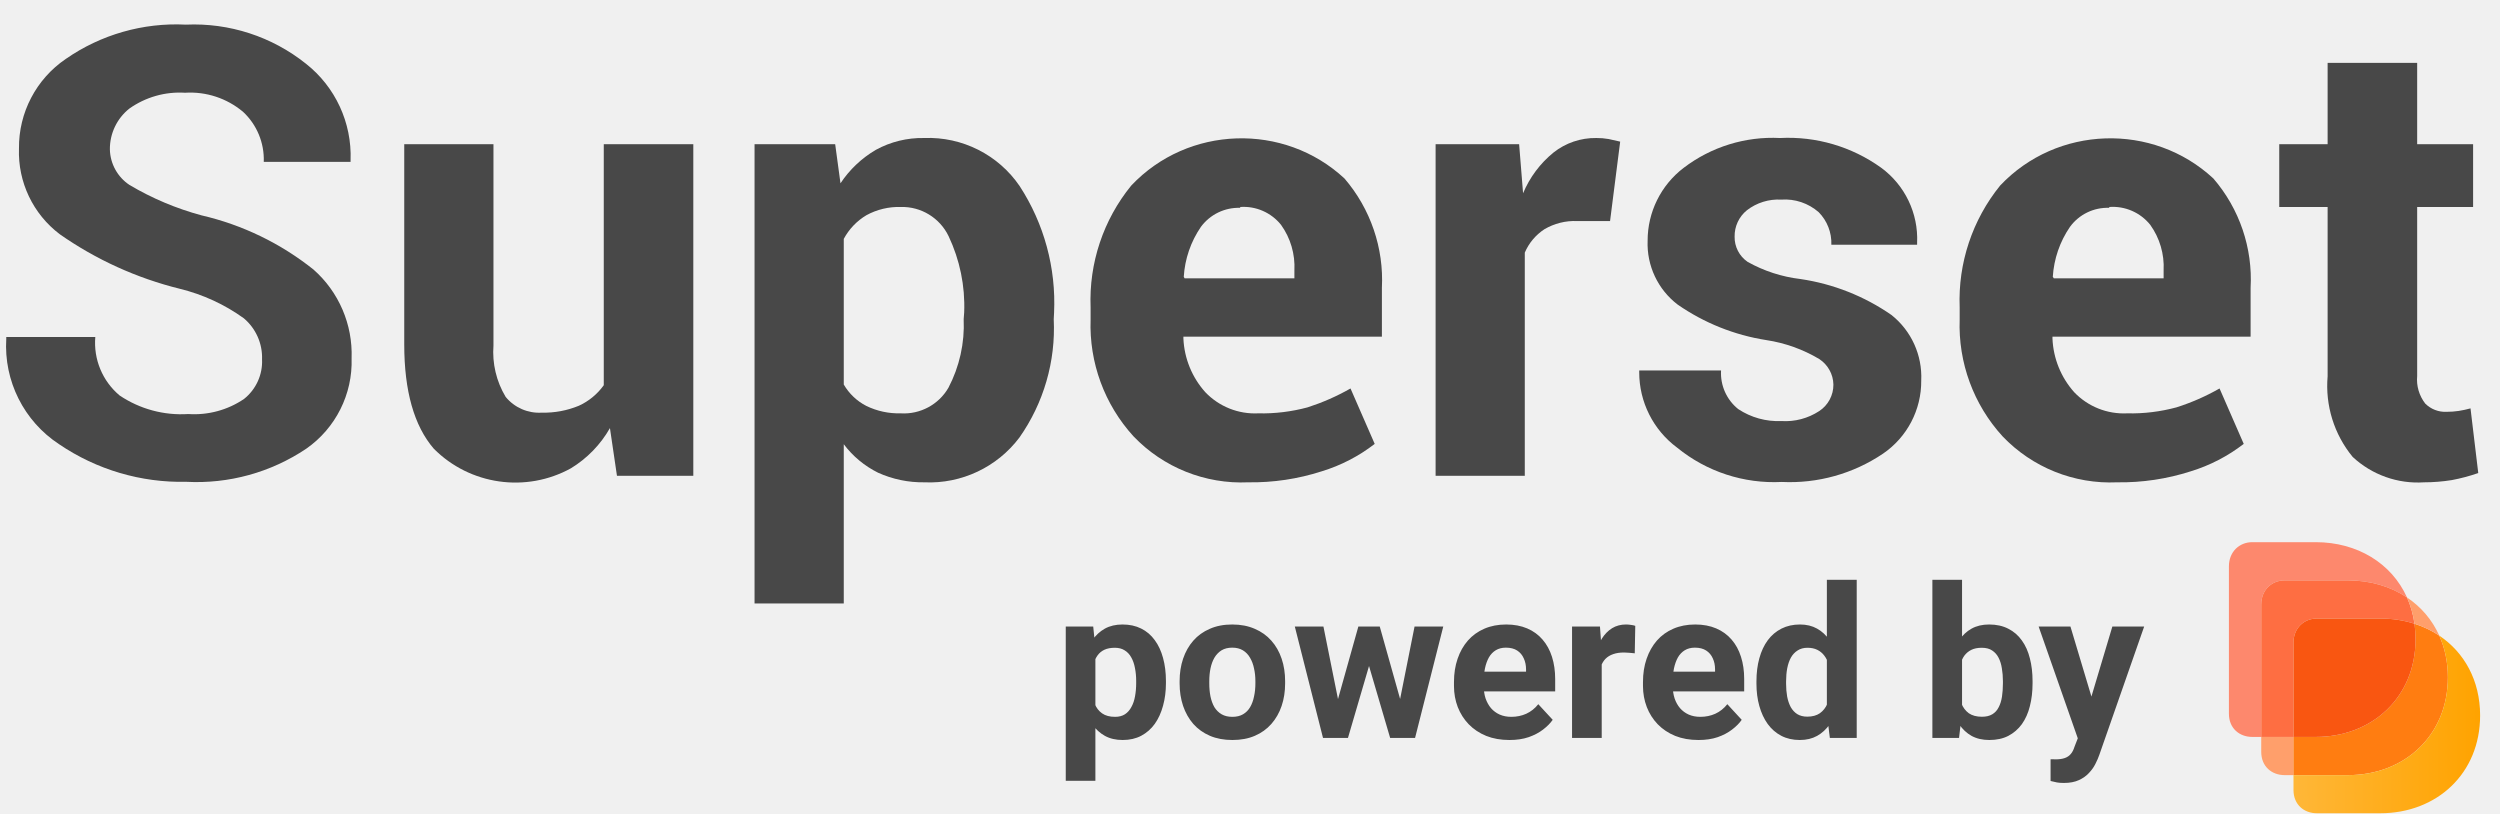
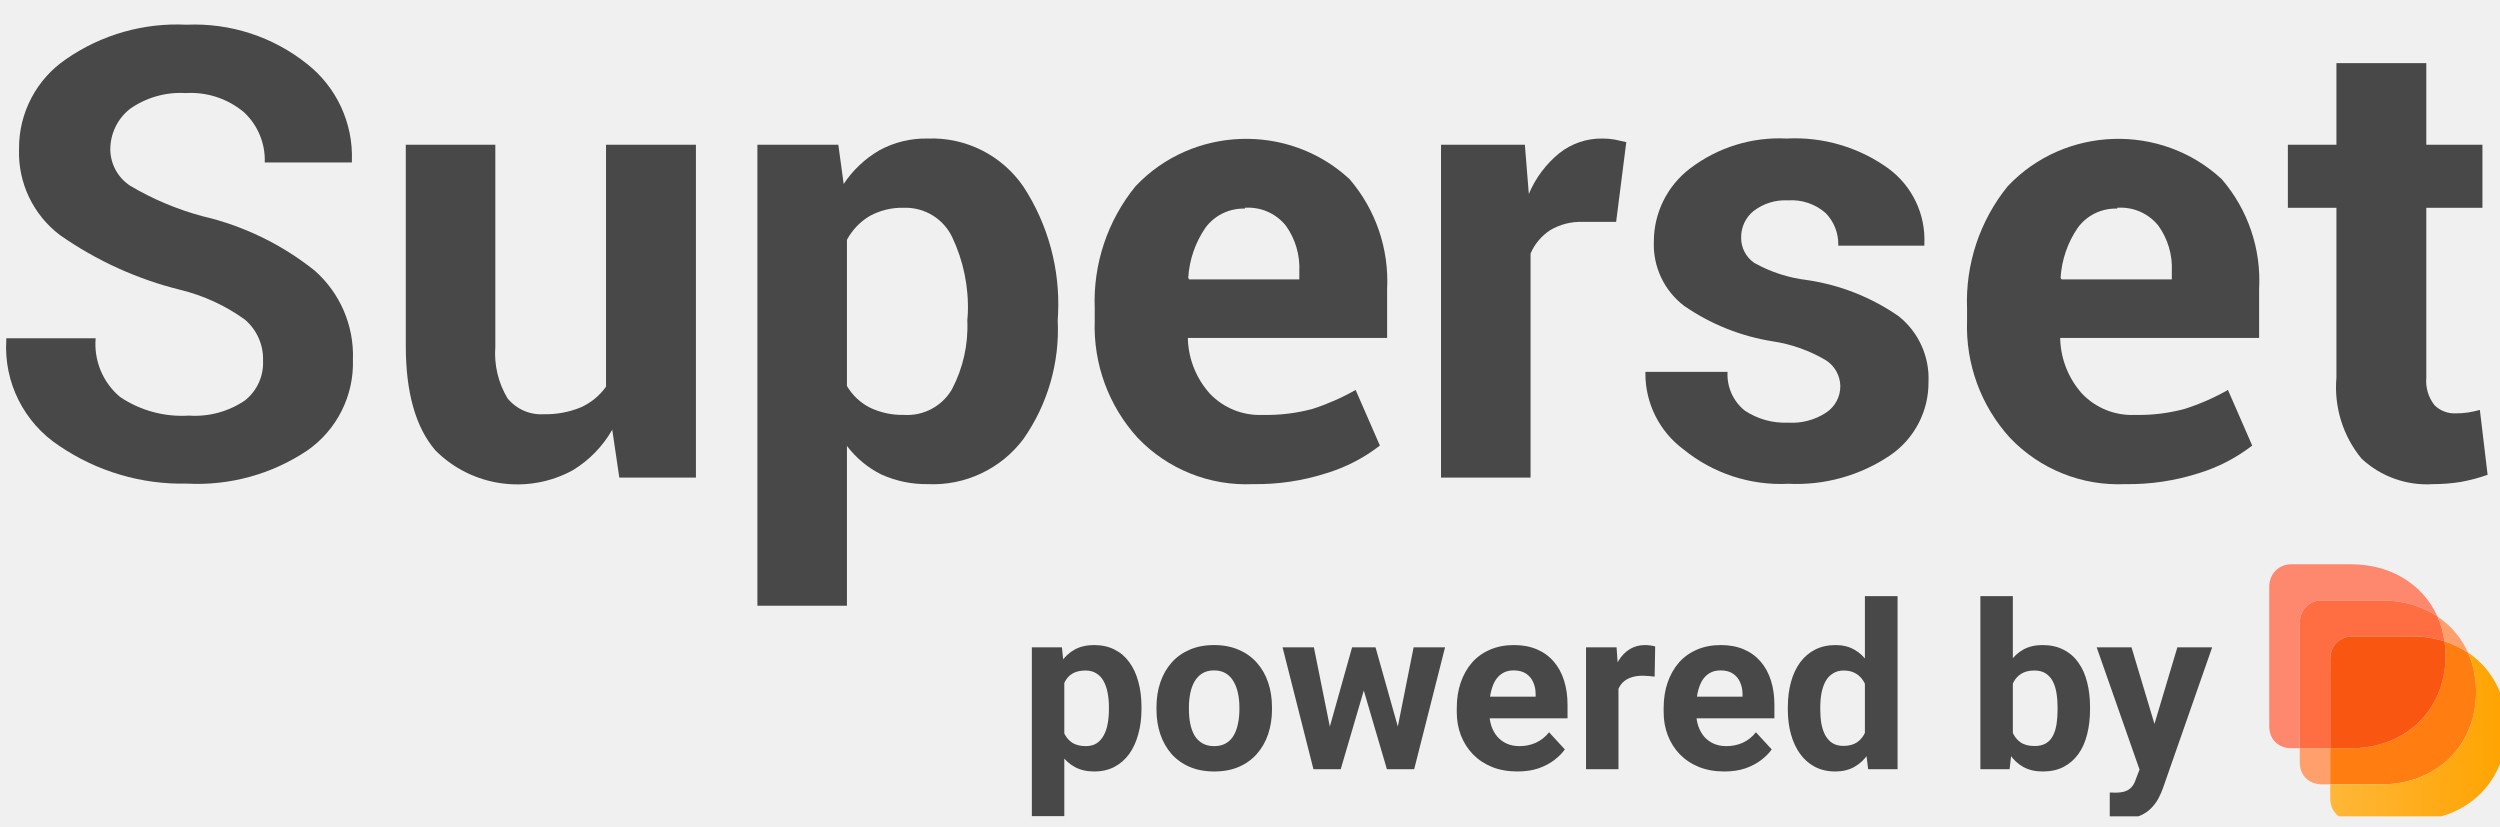
- <svg xmlns="http://www.w3.org/2000/svg" width="83" height="27" viewBox="0 0 83 27" fill="none">
+ <svg xmlns="http://www.w3.org/2000/svg" width="130" height="43" viewBox="0 0 130 43" fill="none">
  <g clip-path="url(#clip0_2045_47)">
-     <path d="M8.7 11.929C8.718 11.407 8.495 10.905 8.096 10.568C7.458 10.108 6.736 9.776 5.972 9.588C4.543 9.235 3.191 8.621 1.985 7.777C1.097 7.106 0.59 6.042 0.63 4.93C0.617 3.742 1.202 2.624 2.184 1.957C3.35 1.147 4.753 0.746 6.171 0.818C7.613 0.753 9.031 1.215 10.158 2.116C11.134 2.884 11.685 4.076 11.639 5.317V5.374H8.757C8.78 4.746 8.528 4.138 8.068 3.711C7.531 3.261 6.842 3.035 6.143 3.079C5.486 3.038 4.835 3.223 4.297 3.603C3.883 3.93 3.644 4.431 3.648 4.958C3.658 5.436 3.903 5.88 4.303 6.143C5.051 6.586 5.856 6.925 6.695 7.151C8.052 7.466 9.321 8.081 10.409 8.95C11.25 9.692 11.714 10.774 11.673 11.895C11.712 13.084 11.145 14.215 10.169 14.896C8.995 15.685 7.595 16.071 6.183 15.996C4.681 16.029 3.205 15.593 1.962 14.748C0.794 13.983 0.123 12.646 0.208 11.251V11.189H3.164C3.101 11.929 3.403 12.655 3.973 13.131C4.643 13.581 5.444 13.798 6.251 13.746C6.906 13.79 7.559 13.614 8.102 13.245C8.501 12.928 8.724 12.438 8.7 11.929Z" fill="#484848" />
-     <path d="M20.25 14.213C19.939 14.759 19.494 15.218 18.957 15.546C17.468 16.37 15.6 16.104 14.401 14.896C13.748 14.137 13.421 12.983 13.421 11.434V4.787H16.383V11.468C16.338 12.065 16.479 12.663 16.787 13.176C17.08 13.534 17.528 13.729 17.989 13.7C18.409 13.71 18.825 13.632 19.213 13.473C19.546 13.322 19.833 13.086 20.045 12.789V4.787H23.018V15.796H20.483L20.25 14.213Z" fill="#484848" />
-     <path d="M34.984 10.596C35.052 11.996 34.651 13.38 33.845 14.526C33.104 15.511 31.921 16.069 30.689 16.013C30.16 16.021 29.635 15.912 29.152 15.694C28.704 15.472 28.313 15.148 28.013 14.748V20.034H25.051V4.787H27.728L27.904 6.086C28.205 5.631 28.607 5.251 29.078 4.975C29.569 4.706 30.123 4.57 30.684 4.582C31.945 4.533 33.147 5.139 33.856 6.183C34.666 7.43 35.065 8.9 34.995 10.386L34.984 10.596ZM32.011 10.369C32.045 9.496 31.867 8.629 31.493 7.84C31.201 7.233 30.577 6.852 29.904 6.872C29.507 6.86 29.113 6.955 28.765 7.145C28.447 7.334 28.188 7.606 28.013 7.931V12.766C28.19 13.07 28.451 13.318 28.765 13.478C29.119 13.65 29.51 13.733 29.904 13.723C30.548 13.763 31.163 13.434 31.487 12.875C31.855 12.174 32.03 11.387 31.994 10.596L32.011 10.369Z" fill="#484848" />
-     <path d="M41.442 16.013C40.012 16.078 38.622 15.521 37.632 14.486C36.669 13.43 36.157 12.037 36.208 10.608V10.204C36.15 8.736 36.63 7.298 37.558 6.16C39.441 4.165 42.627 4.059 44.637 5.926C45.502 6.933 45.947 8.235 45.879 9.56V11.177H39.289V11.24C39.318 11.901 39.576 12.531 40.018 13.023C40.474 13.499 41.114 13.755 41.773 13.723C42.326 13.736 42.879 13.668 43.413 13.524C43.908 13.364 44.385 13.155 44.837 12.897L45.64 14.737C45.114 15.145 44.517 15.454 43.88 15.648C43.093 15.902 42.269 16.025 41.442 16.013ZM41.175 6.9C40.663 6.883 40.174 7.12 39.87 7.532C39.534 8.023 39.337 8.596 39.301 9.19L39.329 9.241H42.974V8.979C43.002 8.438 42.846 7.904 42.53 7.464C42.203 7.057 41.696 6.835 41.175 6.872V6.9Z" fill="#484848" />
-     <path d="M53.454 7.339H52.36C51.979 7.323 51.601 7.418 51.272 7.612C50.984 7.801 50.758 8.07 50.623 8.387V15.796H47.662V4.787H50.435L50.566 6.416C50.786 5.89 51.132 5.426 51.574 5.066C51.979 4.745 52.482 4.574 52.998 4.582C53.135 4.581 53.273 4.592 53.408 4.616L53.79 4.702L53.454 7.339Z" fill="#484848" />
-     <path d="M60.869 12.766C60.862 12.423 60.684 12.104 60.396 11.918C59.858 11.598 59.262 11.385 58.642 11.291C57.584 11.126 56.578 10.722 55.698 10.112C55.041 9.611 54.669 8.819 54.701 7.994C54.699 7.045 55.142 6.148 55.897 5.573C56.813 4.874 57.947 4.523 59.098 4.582C60.295 4.52 61.479 4.868 62.452 5.567C63.243 6.145 63.693 7.084 63.648 8.062V8.125H60.801C60.815 7.721 60.663 7.33 60.379 7.043C60.037 6.745 59.59 6.595 59.138 6.627C58.728 6.604 58.323 6.729 57.998 6.98C57.734 7.193 57.583 7.518 57.589 7.857C57.583 8.191 57.746 8.506 58.021 8.694C58.563 8.998 59.159 9.191 59.776 9.264C60.862 9.424 61.898 9.833 62.8 10.46C63.456 10.983 63.823 11.791 63.785 12.63C63.795 13.601 63.318 14.515 62.515 15.062C61.526 15.729 60.347 16.059 59.155 16.001C57.896 16.065 56.657 15.659 55.681 14.862C54.887 14.274 54.42 13.343 54.422 12.356V12.299H57.139C57.11 12.793 57.322 13.271 57.708 13.581C58.132 13.862 58.635 14.002 59.143 13.979C59.586 14.007 60.025 13.891 60.396 13.649C60.694 13.455 60.872 13.122 60.869 12.766Z" fill="#484848" />
-     <path d="M70.289 16.013C68.861 16.078 67.472 15.521 66.485 14.486C65.521 13.43 65.01 12.037 65.061 10.608V10.204C65.003 8.738 65.482 7.299 66.405 6.16C68.288 4.165 71.474 4.059 73.484 5.926C74.351 6.932 74.794 8.235 74.72 9.56V11.177H68.142V11.24C68.169 11.9 68.425 12.531 68.865 13.023C69.322 13.501 69.965 13.756 70.625 13.723C71.177 13.736 71.727 13.668 72.26 13.524C72.757 13.366 73.236 13.156 73.689 12.897L74.492 14.737C73.965 15.144 73.369 15.453 72.732 15.648C71.944 15.902 71.118 16.025 70.289 16.013ZM70.027 6.9C69.514 6.881 69.025 7.118 68.723 7.532C68.386 8.023 68.19 8.596 68.153 9.19L68.188 9.241H71.832V8.979C71.86 8.438 71.704 7.904 71.388 7.464C71.06 7.055 70.55 6.833 70.027 6.872V6.9Z" fill="#484848" />
-     <path d="M80.25 2.088V4.787H82.107V6.872H80.25V12.482C80.219 12.81 80.316 13.138 80.518 13.399C80.706 13.586 80.964 13.686 81.23 13.672C81.363 13.672 81.496 13.663 81.628 13.643C81.761 13.622 81.892 13.594 82.021 13.558L82.278 15.705C81.992 15.805 81.698 15.883 81.401 15.939C81.095 15.988 80.787 16.013 80.478 16.013C79.606 16.071 78.748 15.765 78.109 15.17C77.492 14.421 77.194 13.46 77.277 12.493V6.872H75.671V4.787H77.277V2.088H80.25Z" fill="#484848" />
-     <path d="M36.367 21.513V25.922H35.383V20.802H36.295L36.367 21.513ZM38.709 22.61V22.682C38.709 22.951 38.677 23.2 38.613 23.43C38.551 23.66 38.46 23.861 38.339 24.032C38.219 24.2 38.068 24.332 37.888 24.428C37.71 24.522 37.505 24.568 37.273 24.568C37.047 24.568 36.851 24.523 36.685 24.432C36.519 24.34 36.379 24.213 36.265 24.049C36.153 23.883 36.063 23.69 35.995 23.471C35.926 23.252 35.874 23.018 35.837 22.767V22.579C35.874 22.31 35.926 22.064 35.995 21.841C36.063 21.615 36.153 21.42 36.265 21.256C36.379 21.09 36.518 20.961 36.682 20.87C36.848 20.779 37.043 20.733 37.266 20.733C37.501 20.733 37.707 20.778 37.885 20.867C38.065 20.956 38.215 21.083 38.336 21.25C38.459 21.416 38.551 21.614 38.613 21.844C38.677 22.074 38.709 22.33 38.709 22.61ZM37.721 22.682V22.61C37.721 22.453 37.707 22.308 37.68 22.176C37.655 22.041 37.614 21.924 37.557 21.824C37.502 21.724 37.429 21.646 37.338 21.591C37.249 21.534 37.141 21.506 37.013 21.506C36.879 21.506 36.764 21.527 36.668 21.571C36.575 21.614 36.498 21.677 36.439 21.759C36.38 21.841 36.335 21.939 36.306 22.053C36.276 22.167 36.258 22.295 36.251 22.439V22.914C36.262 23.083 36.294 23.234 36.347 23.369C36.399 23.501 36.48 23.606 36.589 23.683C36.699 23.761 36.842 23.799 37.02 23.799C37.15 23.799 37.259 23.771 37.348 23.714C37.437 23.655 37.509 23.574 37.563 23.471C37.62 23.369 37.66 23.25 37.683 23.116C37.708 22.981 37.721 22.837 37.721 22.682ZM39.163 22.689V22.617C39.163 22.346 39.202 22.096 39.279 21.868C39.357 21.638 39.47 21.439 39.618 21.27C39.766 21.101 39.948 20.97 40.165 20.877C40.381 20.781 40.629 20.733 40.91 20.733C41.19 20.733 41.44 20.781 41.658 20.877C41.877 20.97 42.06 21.101 42.209 21.27C42.359 21.439 42.473 21.638 42.55 21.868C42.628 22.096 42.666 22.346 42.666 22.617V22.689C42.666 22.957 42.628 23.207 42.55 23.437C42.473 23.665 42.359 23.864 42.209 24.035C42.06 24.204 41.878 24.335 41.662 24.428C41.445 24.522 41.197 24.568 40.916 24.568C40.636 24.568 40.387 24.522 40.168 24.428C39.952 24.335 39.768 24.204 39.618 24.035C39.47 23.864 39.357 23.665 39.279 23.437C39.202 23.207 39.163 22.957 39.163 22.689ZM40.148 22.617V22.689C40.148 22.843 40.161 22.988 40.188 23.123C40.216 23.257 40.259 23.375 40.318 23.478C40.38 23.578 40.46 23.657 40.558 23.714C40.656 23.771 40.775 23.799 40.916 23.799C41.053 23.799 41.171 23.771 41.269 23.714C41.367 23.657 41.445 23.578 41.504 23.478C41.564 23.375 41.607 23.257 41.634 23.123C41.664 22.988 41.679 22.843 41.679 22.689V22.617C41.679 22.466 41.664 22.325 41.634 22.193C41.607 22.058 41.562 21.94 41.501 21.837C41.442 21.733 41.363 21.651 41.265 21.591C41.167 21.532 41.049 21.502 40.91 21.502C40.771 21.502 40.652 21.532 40.554 21.591C40.459 21.651 40.38 21.733 40.318 21.837C40.259 21.94 40.216 22.058 40.188 22.193C40.161 22.325 40.148 22.466 40.148 22.617ZM44.328 23.543L45.097 20.802H45.722L45.52 21.878L44.752 24.5H44.228L44.328 23.543ZM43.938 20.802L44.488 23.54L44.54 24.5H43.924L42.988 20.802H43.938ZM46.426 23.495L46.963 20.802H47.916L46.98 24.5H46.368L46.426 23.495ZM45.808 20.802L46.573 23.523L46.679 24.5H46.153L45.384 21.882L45.189 20.802H45.808ZM50.114 24.568C49.827 24.568 49.57 24.523 49.342 24.432C49.114 24.338 48.92 24.209 48.761 24.045C48.603 23.881 48.483 23.691 48.398 23.475C48.314 23.256 48.272 23.023 48.272 22.777V22.641C48.272 22.36 48.312 22.104 48.392 21.872C48.471 21.639 48.585 21.438 48.733 21.267C48.884 21.096 49.066 20.965 49.28 20.873C49.495 20.78 49.736 20.733 50.005 20.733C50.267 20.733 50.499 20.777 50.702 20.863C50.905 20.95 51.075 21.073 51.211 21.232C51.35 21.392 51.455 21.583 51.526 21.807C51.596 22.028 51.632 22.274 51.632 22.545V22.955H48.692V22.299H50.665V22.224C50.665 22.087 50.639 21.965 50.589 21.858C50.541 21.748 50.469 21.662 50.371 21.598C50.273 21.534 50.147 21.502 49.995 21.502C49.865 21.502 49.753 21.531 49.66 21.588C49.566 21.645 49.49 21.725 49.431 21.827C49.374 21.93 49.33 22.05 49.301 22.189C49.273 22.326 49.26 22.477 49.26 22.641V22.777C49.26 22.925 49.28 23.062 49.321 23.188C49.365 23.313 49.425 23.421 49.502 23.512C49.582 23.603 49.678 23.674 49.79 23.724C49.904 23.774 50.032 23.799 50.176 23.799C50.353 23.799 50.519 23.765 50.671 23.697C50.826 23.626 50.96 23.52 51.071 23.379L51.55 23.898C51.472 24.01 51.366 24.117 51.232 24.22C51.1 24.322 50.94 24.407 50.753 24.473C50.567 24.537 50.353 24.568 50.114 24.568ZM53.177 21.608V24.5H52.192V20.802H53.119L53.177 21.608ZM54.291 20.778L54.274 21.69C54.226 21.684 54.168 21.678 54.1 21.673C54.033 21.666 53.973 21.663 53.919 21.663C53.779 21.663 53.659 21.681 53.556 21.718C53.456 21.752 53.372 21.803 53.303 21.872C53.237 21.94 53.187 22.023 53.153 22.121C53.121 22.219 53.103 22.331 53.098 22.456L52.9 22.395C52.9 22.155 52.924 21.935 52.972 21.735C53.02 21.532 53.089 21.355 53.18 21.205C53.274 21.055 53.388 20.939 53.522 20.856C53.656 20.774 53.81 20.733 53.983 20.733C54.038 20.733 54.094 20.738 54.151 20.747C54.208 20.754 54.255 20.764 54.291 20.778ZM56.39 24.568C56.102 24.568 55.845 24.523 55.617 24.432C55.389 24.338 55.196 24.209 55.036 24.045C54.879 23.881 54.758 23.691 54.674 23.475C54.59 23.256 54.547 23.023 54.547 22.777V22.641C54.547 22.36 54.587 22.104 54.667 21.872C54.747 21.639 54.861 21.438 55.009 21.267C55.159 21.096 55.342 20.965 55.556 20.873C55.77 20.78 56.011 20.733 56.28 20.733C56.542 20.733 56.775 20.777 56.977 20.863C57.18 20.95 57.35 21.073 57.487 21.232C57.626 21.392 57.731 21.583 57.801 21.807C57.872 22.028 57.907 22.274 57.907 22.545V22.955H54.968V22.299H56.94V22.224C56.94 22.087 56.915 21.965 56.865 21.858C56.817 21.748 56.744 21.662 56.646 21.598C56.548 21.534 56.423 21.502 56.27 21.502C56.14 21.502 56.029 21.531 55.935 21.588C55.842 21.645 55.765 21.725 55.706 21.827C55.649 21.93 55.606 22.05 55.576 22.189C55.549 22.326 55.535 22.477 55.535 22.641V22.777C55.535 22.925 55.556 23.062 55.597 23.188C55.64 23.313 55.7 23.421 55.778 23.512C55.858 23.603 55.953 23.674 56.065 23.724C56.179 23.774 56.308 23.799 56.451 23.799C56.629 23.799 56.794 23.765 56.947 23.697C57.102 23.626 57.235 23.52 57.347 23.379L57.825 23.898C57.748 24.01 57.642 24.117 57.507 24.22C57.375 24.322 57.216 24.407 57.029 24.473C56.842 24.537 56.629 24.568 56.39 24.568ZM60.652 23.693V19.25H61.643V24.5H60.751L60.652 23.693ZM58.314 22.695V22.623C58.314 22.341 58.346 22.085 58.41 21.855C58.474 21.622 58.567 21.423 58.69 21.256C58.813 21.09 58.965 20.961 59.145 20.87C59.325 20.779 59.53 20.733 59.76 20.733C59.976 20.733 60.165 20.779 60.327 20.87C60.491 20.961 60.63 21.091 60.744 21.26C60.86 21.426 60.954 21.623 61.024 21.851C61.095 22.077 61.146 22.324 61.178 22.593V22.75C61.146 23.008 61.095 23.247 61.024 23.468C60.954 23.689 60.86 23.883 60.744 24.049C60.63 24.213 60.491 24.34 60.327 24.432C60.163 24.523 59.972 24.568 59.753 24.568C59.523 24.568 59.318 24.522 59.138 24.428C58.96 24.335 58.81 24.204 58.687 24.035C58.566 23.866 58.474 23.668 58.41 23.44C58.346 23.213 58.314 22.964 58.314 22.695ZM59.298 22.623V22.695C59.298 22.848 59.31 22.99 59.333 23.123C59.358 23.255 59.398 23.372 59.452 23.475C59.509 23.575 59.582 23.654 59.671 23.71C59.762 23.765 59.873 23.793 60.002 23.793C60.171 23.793 60.31 23.755 60.419 23.68C60.529 23.602 60.612 23.496 60.669 23.362C60.728 23.227 60.762 23.072 60.772 22.897V22.449C60.765 22.306 60.744 22.177 60.71 22.063C60.678 21.947 60.63 21.848 60.566 21.766C60.505 21.684 60.427 21.62 60.334 21.574C60.243 21.529 60.135 21.506 60.009 21.506C59.882 21.506 59.772 21.535 59.681 21.595C59.59 21.652 59.516 21.73 59.459 21.831C59.404 21.931 59.363 22.049 59.336 22.186C59.311 22.32 59.298 22.466 59.298 22.623ZM64.155 19.25H65.14V23.652L65.04 24.5H64.155V19.25ZM67.481 22.613V22.685C67.481 22.961 67.451 23.214 67.392 23.444C67.335 23.674 67.246 23.873 67.126 24.042C67.005 24.208 66.854 24.338 66.674 24.432C66.497 24.523 66.287 24.568 66.045 24.568C65.82 24.568 65.624 24.523 65.457 24.432C65.293 24.34 65.156 24.212 65.044 24.045C64.932 23.879 64.842 23.684 64.774 23.461C64.706 23.238 64.654 22.994 64.62 22.73V22.572C64.654 22.308 64.706 22.064 64.774 21.841C64.842 21.617 64.932 21.423 65.044 21.256C65.156 21.09 65.293 20.961 65.457 20.87C65.622 20.779 65.815 20.733 66.039 20.733C66.282 20.733 66.494 20.78 66.674 20.873C66.857 20.965 67.007 21.095 67.126 21.263C67.246 21.43 67.335 21.628 67.392 21.858C67.451 22.086 67.481 22.338 67.481 22.613ZM66.497 22.685V22.613C66.497 22.463 66.485 22.322 66.462 22.189C66.442 22.055 66.405 21.938 66.353 21.837C66.301 21.735 66.229 21.654 66.138 21.595C66.049 21.535 65.934 21.506 65.793 21.506C65.658 21.506 65.544 21.529 65.451 21.574C65.357 21.62 65.28 21.684 65.218 21.766C65.159 21.848 65.115 21.946 65.085 22.06C65.055 22.171 65.037 22.294 65.03 22.429V22.877C65.037 23.056 65.067 23.216 65.119 23.355C65.174 23.492 65.256 23.6 65.365 23.68C65.477 23.757 65.622 23.796 65.799 23.796C65.938 23.796 66.053 23.769 66.144 23.714C66.236 23.659 66.306 23.582 66.356 23.481C66.409 23.381 66.445 23.264 66.466 23.129C66.486 22.993 66.497 22.845 66.497 22.685ZM69.149 24.083L70.13 20.802H71.186L69.699 25.057C69.667 25.151 69.624 25.251 69.569 25.358C69.517 25.465 69.445 25.566 69.354 25.662C69.265 25.76 69.152 25.84 69.016 25.901C68.881 25.963 68.716 25.994 68.52 25.994C68.427 25.994 68.35 25.988 68.291 25.977C68.232 25.965 68.161 25.949 68.079 25.929V25.207C68.104 25.207 68.13 25.207 68.158 25.207C68.185 25.21 68.211 25.211 68.236 25.211C68.366 25.211 68.472 25.196 68.554 25.166C68.636 25.137 68.702 25.091 68.752 25.03C68.803 24.971 68.842 24.893 68.872 24.797L69.149 24.083ZM68.739 20.802L69.542 23.481L69.682 24.524L69.012 24.596L67.683 20.802H68.739Z" fill="#484848" />
-     <path d="M75.073 24.466V24.961C75.073 25.452 75.425 25.734 75.85 25.734H76.143V24.465H75.073V24.466Z" fill="#FF9F6B" />
-     <path d="M81.269 22.486C81.269 21.977 81.168 21.512 80.984 21.103C80.735 20.936 80.459 20.803 80.16 20.708C80.184 20.872 80.196 21.042 80.196 21.217C80.196 23.15 78.756 24.466 76.88 24.466H76.143V25.734H77.953C79.829 25.734 81.269 24.418 81.269 22.486Z" fill="#FF7D11" />
-     <path d="M75.85 19.269H77.954C78.695 19.269 79.369 19.471 79.912 19.835C79.404 18.701 78.26 18 76.881 18H74.777C74.352 18 74 18.314 74 18.804V23.693C74 24.184 74.352 24.466 74.777 24.466H75.073V20.073C75.073 19.582 75.425 19.269 75.85 19.269Z" fill="#FD886D" />
-     <path d="M76.143 21.339C76.143 20.848 76.495 20.535 76.92 20.535H79.024C79.426 20.535 79.809 20.595 80.161 20.708C80.117 20.395 80.032 20.103 79.912 19.835C79.369 19.471 78.695 19.269 77.954 19.269H75.85C75.425 19.269 75.073 19.582 75.073 20.073V24.466H76.143V21.339Z" fill="#FE6E42" />
-     <path d="M76.92 20.535C76.495 20.535 76.143 20.849 76.143 21.339V24.466H76.881C78.756 24.466 80.196 23.15 80.196 21.218C80.196 21.042 80.184 20.872 80.161 20.708C79.808 20.595 79.426 20.535 79.024 20.535L76.92 20.535Z" fill="#F95611" />
-     <path d="M80.984 21.103C81.168 21.512 81.269 21.977 81.269 22.486C81.269 24.418 79.829 25.734 77.954 25.734H76.144V26.227C76.144 26.718 76.496 27 76.921 27H79.024C80.899 27 82.34 25.684 82.34 23.752C82.339 22.591 81.814 21.659 80.984 21.103Z" fill="url(#paint0_linear_2045_47)" />
-     <path d="M80.984 21.103C80.749 20.579 80.379 20.148 79.912 19.835C80.032 20.103 80.117 20.395 80.161 20.707C80.459 20.803 80.735 20.936 80.984 21.103Z" fill="#FF9F6B" />
+     <path d="M13.678 18.755C13.706 17.935 13.355 17.145 12.729 16.615C11.725 15.892 10.591 15.369 9.389 15.075C7.142 14.52 5.017 13.554 3.121 12.227C1.724 11.172 0.928 9.499 0.99 7.75C0.97 5.883 1.89 4.126 3.434 3.076C5.267 1.803 7.473 1.173 9.702 1.285C11.969 1.184 14.198 1.91 15.97 3.327C17.505 4.535 18.371 6.408 18.298 8.359V8.449H13.767C13.804 7.462 13.408 6.506 12.684 5.834C11.84 5.128 10.756 4.771 9.657 4.84C8.625 4.777 7.602 5.068 6.756 5.664C6.105 6.178 5.728 6.966 5.736 7.795C5.751 8.547 6.137 9.245 6.765 9.657C7.941 10.354 9.206 10.887 10.526 11.242C12.659 11.738 14.654 12.705 16.364 14.072C17.687 15.238 18.417 16.939 18.352 18.701C18.413 20.571 17.522 22.349 15.988 23.42C14.142 24.66 11.941 25.266 9.72 25.148C7.359 25.201 5.039 24.515 3.085 23.187C1.248 21.984 0.193 19.881 0.327 17.689V17.591H4.974C4.875 18.754 5.351 19.896 6.246 20.644C7.3 21.352 8.56 21.693 9.828 21.611C10.858 21.681 11.883 21.403 12.738 20.823C13.365 20.325 13.716 19.554 13.678 18.755Z" fill="#484848" />
+     <path d="M31.837 22.345C31.347 23.204 30.648 23.925 29.804 24.441C27.463 25.737 24.526 25.318 22.641 23.42C21.614 22.226 21.101 20.411 21.101 17.976V7.526H25.757V18.029C25.686 18.969 25.908 19.908 26.393 20.716C26.853 21.278 27.557 21.585 28.282 21.54C28.942 21.554 29.596 21.432 30.207 21.181C30.73 20.945 31.181 20.574 31.514 20.107V7.526H36.188V24.835H32.204L31.837 22.345Z" fill="#484848" />
+     <path d="M55.001 16.66C55.108 18.86 54.478 21.035 53.21 22.838C52.045 24.387 50.185 25.263 48.25 25.175C47.417 25.188 46.591 25.017 45.832 24.674C45.127 24.324 44.514 23.816 44.041 23.187V31.497H39.385V7.526H43.593L43.871 9.568C44.344 8.852 44.975 8.255 45.716 7.822C46.488 7.398 47.359 7.185 48.241 7.204C50.224 7.126 52.112 8.079 53.228 9.72C54.502 11.681 55.129 13.993 55.019 16.328L55.001 16.66ZM50.327 16.301C50.381 14.93 50.1 13.566 49.512 12.326C49.054 11.371 48.072 10.773 47.014 10.804C46.39 10.786 45.771 10.934 45.223 11.233C44.724 11.531 44.316 11.958 44.041 12.469V20.071C44.321 20.549 44.731 20.938 45.223 21.19C45.781 21.46 46.395 21.591 47.014 21.575C48.028 21.638 48.994 21.12 49.503 20.241C50.082 19.139 50.357 17.903 50.3 16.66L50.327 16.301Z" fill="#484848" />
+     <path d="M65.155 25.175C62.907 25.277 60.721 24.401 59.165 22.775C57.65 21.115 56.846 18.924 56.926 16.677V16.042C56.835 13.735 57.59 11.473 59.048 9.684C62.008 6.548 67.017 6.382 70.178 9.317C71.537 10.899 72.237 12.946 72.13 15.03V17.573H61.77V17.671C61.815 18.71 62.221 19.701 62.916 20.474C63.633 21.223 64.639 21.625 65.674 21.575C66.544 21.595 67.413 21.489 68.253 21.262C69.031 21.011 69.781 20.682 70.492 20.277L71.754 23.169C70.927 23.811 69.989 24.297 68.987 24.602C67.75 25.001 66.455 25.195 65.155 25.175ZM64.734 10.848C63.929 10.822 63.161 11.194 62.684 11.842C62.154 12.613 61.844 13.514 61.788 14.448L61.833 14.528H67.564V14.117C67.607 13.267 67.361 12.426 66.865 11.735C66.351 11.095 65.553 10.746 64.734 10.804V10.848Z" fill="#484848" />
+     <path d="M84.039 11.538H82.32C81.721 11.514 81.126 11.663 80.61 11.968C80.156 12.264 79.801 12.688 79.589 13.185V24.835H74.933V7.526H79.293L79.499 10.087C79.845 9.261 80.389 8.531 81.084 7.965C81.72 7.46 82.511 7.192 83.323 7.204C83.538 7.202 83.754 7.22 83.967 7.258L84.567 7.392L84.039 11.538Z" fill="#484848" />
+     <path d="M95.697 20.071C95.686 19.531 95.407 19.031 94.954 18.737C94.107 18.235 93.17 17.9 92.196 17.752C90.533 17.491 88.95 16.858 87.567 15.899C86.534 15.111 85.949 13.866 86 12.568C85.997 11.076 86.694 9.666 87.88 8.762C89.32 7.663 91.104 7.111 92.912 7.204C94.795 7.106 96.656 7.653 98.186 8.753C99.43 9.661 100.138 11.137 100.067 12.675V12.774H95.59C95.613 12.139 95.373 11.524 94.927 11.072C94.389 10.604 93.686 10.368 92.975 10.419C92.331 10.383 91.695 10.58 91.184 10.974C90.769 11.309 90.531 11.819 90.54 12.353C90.532 12.877 90.788 13.373 91.22 13.669C92.072 14.146 93.009 14.45 93.978 14.564C95.686 14.816 97.314 15.46 98.733 16.445C99.764 17.268 100.341 18.538 100.282 19.856C100.298 21.383 99.547 22.82 98.285 23.68C96.73 24.729 94.876 25.247 93.002 25.157C91.023 25.257 89.076 24.619 87.54 23.366C86.293 22.442 85.558 20.978 85.561 19.426V19.337H89.832C89.788 20.113 90.121 20.864 90.728 21.352C91.395 21.794 92.185 22.013 92.984 21.978C93.68 22.022 94.37 21.84 94.954 21.459C95.421 21.154 95.703 20.63 95.697 20.071Z" fill="#484848" />
+     <path d="M110.507 25.175C108.262 25.277 106.079 24.401 104.526 22.775C103.011 21.115 102.207 18.924 102.287 16.677V16.042C102.197 13.737 102.949 11.476 104.401 9.684C107.361 6.548 112.37 6.382 115.531 9.317C116.893 10.898 117.59 12.946 117.474 15.03V17.573H107.132V17.671C107.174 18.709 107.577 19.7 108.269 20.474C108.987 21.225 109.998 21.627 111.036 21.575C111.903 21.595 112.768 21.489 113.605 21.262C114.387 21.013 115.14 20.683 115.853 20.277L117.115 23.169C116.287 23.809 115.35 24.295 114.349 24.602C113.108 25.001 111.81 25.195 110.507 25.175ZM110.095 10.848C109.29 10.818 108.52 11.191 108.045 11.842C107.516 12.614 107.207 13.514 107.15 14.448L107.203 14.528H112.934V14.117C112.978 13.267 112.731 12.426 112.235 11.735C111.72 11.092 110.917 10.743 110.095 10.804V10.848Z" fill="#484848" />
+     <path d="M126.168 3.282V7.526H129.087V10.804H126.168V19.623C126.12 20.14 126.271 20.656 126.589 21.065C126.884 21.36 127.291 21.516 127.708 21.495C127.918 21.496 128.127 21.481 128.335 21.45C128.543 21.417 128.749 21.372 128.953 21.316L129.356 24.691C128.906 24.848 128.445 24.971 127.977 25.058C127.497 25.136 127.012 25.175 126.526 25.175C125.155 25.266 123.806 24.786 122.801 23.85C121.832 22.672 121.363 21.161 121.494 19.641V10.804H118.969V7.526H121.494V3.282H126.168Z" fill="#484848" />
+     <path d="M55.344 34.879V42.438H53.656V33.66H55.221L55.344 34.879ZM59.357 36.76V36.883C59.357 37.344 59.303 37.772 59.193 38.166C59.088 38.56 58.932 38.904 58.725 39.197C58.518 39.486 58.26 39.713 57.951 39.877C57.647 40.037 57.295 40.117 56.897 40.117C56.51 40.117 56.174 40.039 55.889 39.883C55.603 39.727 55.363 39.508 55.168 39.227C54.977 38.941 54.822 38.611 54.705 38.236C54.588 37.861 54.498 37.459 54.435 37.029V36.707C54.498 36.246 54.588 35.824 54.705 35.441C54.822 35.055 54.977 34.721 55.168 34.44C55.363 34.154 55.602 33.934 55.883 33.777C56.168 33.621 56.502 33.543 56.885 33.543C57.287 33.543 57.641 33.619 57.945 33.772C58.254 33.924 58.512 34.143 58.719 34.428C58.93 34.713 59.088 35.053 59.193 35.447C59.303 35.842 59.357 36.279 59.357 36.76ZM57.664 36.883V36.76C57.664 36.49 57.641 36.242 57.594 36.016C57.551 35.785 57.48 35.584 57.383 35.412C57.289 35.24 57.164 35.107 57.008 35.014C56.855 34.916 56.67 34.867 56.451 34.867C56.221 34.867 56.023 34.904 55.859 34.978C55.699 35.053 55.568 35.16 55.467 35.301C55.365 35.441 55.289 35.609 55.238 35.805C55.188 36 55.156 36.221 55.145 36.467V37.281C55.164 37.57 55.219 37.83 55.309 38.06C55.398 38.287 55.537 38.467 55.725 38.6C55.912 38.732 56.158 38.799 56.463 38.799C56.685 38.799 56.873 38.75 57.025 38.652C57.178 38.551 57.301 38.412 57.395 38.236C57.492 38.06 57.56 37.857 57.6 37.627C57.643 37.397 57.664 37.148 57.664 36.883ZM60.137 36.895V36.772C60.137 36.307 60.203 35.879 60.336 35.488C60.469 35.094 60.662 34.752 60.916 34.463C61.17 34.174 61.482 33.949 61.853 33.789C62.225 33.625 62.65 33.543 63.131 33.543C63.611 33.543 64.039 33.625 64.414 33.789C64.789 33.949 65.103 34.174 65.357 34.463C65.615 34.752 65.811 35.094 65.943 35.488C66.076 35.879 66.143 36.307 66.143 36.772V36.895C66.143 37.355 66.076 37.783 65.943 38.178C65.811 38.568 65.615 38.91 65.357 39.203C65.103 39.492 64.791 39.717 64.42 39.877C64.049 40.037 63.623 40.117 63.143 40.117C62.662 40.117 62.234 40.037 61.859 39.877C61.488 39.717 61.174 39.492 60.916 39.203C60.662 38.91 60.469 38.568 60.336 38.178C60.203 37.783 60.137 37.355 60.137 36.895ZM61.824 36.772V36.895C61.824 37.16 61.848 37.408 61.895 37.639C61.941 37.869 62.016 38.072 62.117 38.248C62.223 38.42 62.359 38.555 62.527 38.652C62.695 38.75 62.9 38.799 63.143 38.799C63.377 38.799 63.578 38.75 63.746 38.652C63.914 38.555 64.049 38.42 64.15 38.248C64.252 38.072 64.326 37.869 64.373 37.639C64.424 37.408 64.449 37.16 64.449 36.895V36.772C64.449 36.514 64.424 36.272 64.373 36.045C64.326 35.815 64.25 35.611 64.144 35.435C64.043 35.256 63.908 35.115 63.74 35.014C63.572 34.912 63.369 34.861 63.131 34.861C62.893 34.861 62.69 34.912 62.522 35.014C62.357 35.115 62.223 35.256 62.117 35.435C62.016 35.611 61.941 35.815 61.895 36.045C61.848 36.272 61.824 36.514 61.824 36.772ZM68.99 38.359L70.309 33.66H71.381L71.035 35.506L69.717 40H68.82L68.99 38.359ZM68.322 33.66L69.266 38.353L69.353 40H68.299L66.693 33.66H68.322ZM72.588 38.277L73.508 33.66H75.143L73.537 40H72.488L72.588 38.277ZM71.527 33.66L72.84 38.324L73.022 40H72.119L70.801 35.512L70.467 33.66H71.527ZM78.91 40.117C78.418 40.117 77.977 40.039 77.586 39.883C77.195 39.723 76.863 39.502 76.59 39.221C76.32 38.94 76.113 38.613 75.969 38.242C75.824 37.867 75.752 37.469 75.752 37.047V36.812C75.752 36.332 75.82 35.893 75.957 35.494C76.094 35.096 76.289 34.75 76.543 34.457C76.801 34.164 77.113 33.94 77.481 33.783C77.848 33.623 78.262 33.543 78.723 33.543C79.172 33.543 79.57 33.617 79.918 33.766C80.266 33.914 80.557 34.125 80.791 34.398C81.029 34.672 81.209 35 81.33 35.383C81.451 35.762 81.512 36.184 81.512 36.648V37.352H76.473V36.227H79.853V36.098C79.853 35.863 79.811 35.654 79.725 35.471C79.643 35.283 79.518 35.135 79.35 35.025C79.182 34.916 78.967 34.861 78.705 34.861C78.482 34.861 78.291 34.91 78.131 35.008C77.971 35.105 77.84 35.242 77.738 35.418C77.641 35.594 77.566 35.801 77.516 36.039C77.469 36.273 77.445 36.531 77.445 36.812V37.047C77.445 37.301 77.481 37.535 77.551 37.75C77.625 37.965 77.728 38.15 77.861 38.307C77.998 38.463 78.162 38.584 78.353 38.67C78.549 38.756 78.769 38.799 79.016 38.799C79.32 38.799 79.603 38.74 79.865 38.623C80.131 38.502 80.359 38.32 80.551 38.078L81.371 38.969C81.238 39.16 81.057 39.344 80.826 39.52C80.6 39.695 80.326 39.84 80.006 39.953C79.686 40.062 79.32 40.117 78.91 40.117ZM84.16 35.043V40H82.473V33.66H84.061L84.16 35.043ZM86.07 33.619L86.041 35.184C85.959 35.172 85.859 35.162 85.742 35.154C85.629 35.143 85.525 35.137 85.432 35.137C85.193 35.137 84.986 35.168 84.811 35.23C84.639 35.289 84.494 35.377 84.377 35.494C84.264 35.611 84.178 35.754 84.119 35.922C84.064 36.09 84.033 36.281 84.025 36.496L83.686 36.391C83.686 35.98 83.727 35.603 83.809 35.26C83.891 34.912 84.01 34.609 84.166 34.352C84.326 34.094 84.522 33.895 84.752 33.754C84.982 33.613 85.246 33.543 85.543 33.543C85.637 33.543 85.732 33.551 85.83 33.566C85.928 33.578 86.008 33.596 86.07 33.619ZM89.668 40.117C89.176 40.117 88.734 40.039 88.344 39.883C87.953 39.723 87.621 39.502 87.348 39.221C87.078 38.94 86.871 38.613 86.727 38.242C86.582 37.867 86.51 37.469 86.51 37.047V36.812C86.51 36.332 86.578 35.893 86.715 35.494C86.852 35.096 87.047 34.75 87.301 34.457C87.559 34.164 87.871 33.94 88.238 33.783C88.606 33.623 89.019 33.543 89.481 33.543C89.93 33.543 90.328 33.617 90.676 33.766C91.023 33.914 91.314 34.125 91.549 34.398C91.787 34.672 91.967 35 92.088 35.383C92.209 35.762 92.269 36.184 92.269 36.648V37.352H87.231V36.227H90.611V36.098C90.611 35.863 90.568 35.654 90.482 35.471C90.4 35.283 90.275 35.135 90.107 35.025C89.939 34.916 89.725 34.861 89.463 34.861C89.24 34.861 89.049 34.91 88.889 35.008C88.728 35.105 88.598 35.242 88.496 35.418C88.398 35.594 88.324 35.801 88.273 36.039C88.227 36.273 88.203 36.531 88.203 36.812V37.047C88.203 37.301 88.238 37.535 88.309 37.75C88.383 37.965 88.486 38.15 88.619 38.307C88.756 38.463 88.92 38.584 89.111 38.67C89.307 38.756 89.527 38.799 89.773 38.799C90.078 38.799 90.361 38.74 90.623 38.623C90.889 38.502 91.117 38.32 91.309 38.078L92.129 38.969C91.996 39.16 91.814 39.344 91.584 39.52C91.357 39.695 91.084 39.84 90.764 39.953C90.443 40.062 90.078 40.117 89.668 40.117ZM96.975 38.617V31H98.674V40H97.144L96.975 38.617ZM92.967 36.906V36.783C92.967 36.299 93.022 35.859 93.131 35.465C93.24 35.066 93.4 34.725 93.611 34.44C93.822 34.154 94.082 33.934 94.391 33.777C94.699 33.621 95.051 33.543 95.445 33.543C95.816 33.543 96.141 33.621 96.418 33.777C96.699 33.934 96.938 34.156 97.133 34.445C97.332 34.73 97.492 35.068 97.613 35.459C97.734 35.846 97.822 36.27 97.877 36.73V37C97.822 37.441 97.734 37.852 97.613 38.23C97.492 38.609 97.332 38.941 97.133 39.227C96.938 39.508 96.699 39.727 96.418 39.883C96.137 40.039 95.809 40.117 95.434 40.117C95.039 40.117 94.688 40.037 94.379 39.877C94.074 39.717 93.816 39.492 93.606 39.203C93.398 38.914 93.24 38.574 93.131 38.184C93.022 37.793 92.967 37.367 92.967 36.906ZM94.654 36.783V36.906C94.654 37.168 94.674 37.412 94.713 37.639C94.756 37.865 94.824 38.066 94.918 38.242C95.016 38.414 95.141 38.549 95.293 38.647C95.449 38.74 95.639 38.787 95.861 38.787C96.15 38.787 96.389 38.723 96.576 38.594C96.764 38.461 96.906 38.279 97.004 38.049C97.106 37.818 97.164 37.553 97.18 37.252V36.484C97.168 36.238 97.133 36.018 97.074 35.822C97.019 35.623 96.938 35.453 96.828 35.312C96.723 35.172 96.59 35.062 96.43 34.984C96.273 34.906 96.088 34.867 95.873 34.867C95.654 34.867 95.467 34.918 95.311 35.02C95.154 35.117 95.027 35.252 94.93 35.424C94.836 35.596 94.766 35.799 94.719 36.033C94.676 36.264 94.654 36.514 94.654 36.783ZM102.98 31H104.668V38.547L104.498 40H102.98V31ZM108.682 36.766V36.889C108.682 37.361 108.631 37.795 108.529 38.19C108.432 38.584 108.279 38.926 108.072 39.215C107.865 39.5 107.607 39.723 107.299 39.883C106.994 40.039 106.635 40.117 106.221 40.117C105.834 40.117 105.498 40.039 105.213 39.883C104.932 39.727 104.695 39.506 104.504 39.221C104.312 38.935 104.158 38.602 104.041 38.219C103.924 37.836 103.836 37.418 103.777 36.965V36.695C103.836 36.242 103.924 35.824 104.041 35.441C104.158 35.059 104.312 34.725 104.504 34.44C104.695 34.154 104.932 33.934 105.213 33.777C105.494 33.621 105.826 33.543 106.209 33.543C106.627 33.543 106.99 33.623 107.299 33.783C107.611 33.94 107.869 34.162 108.072 34.451C108.279 34.736 108.432 35.076 108.529 35.471C108.631 35.861 108.682 36.293 108.682 36.766ZM106.994 36.889V36.766C106.994 36.508 106.975 36.266 106.936 36.039C106.9 35.809 106.838 35.607 106.748 35.435C106.658 35.26 106.535 35.121 106.379 35.02C106.227 34.918 106.029 34.867 105.787 34.867C105.557 34.867 105.361 34.906 105.201 34.984C105.041 35.062 104.908 35.172 104.803 35.312C104.701 35.453 104.625 35.621 104.574 35.816C104.523 36.008 104.492 36.219 104.48 36.449V37.217C104.492 37.525 104.543 37.799 104.633 38.037C104.727 38.272 104.867 38.457 105.055 38.594C105.246 38.727 105.494 38.793 105.799 38.793C106.037 38.793 106.234 38.746 106.391 38.652C106.547 38.559 106.668 38.426 106.754 38.254C106.844 38.082 106.906 37.881 106.941 37.65C106.977 37.416 106.994 37.162 106.994 36.889ZM111.541 39.285L113.223 33.66H115.033L112.484 40.955C112.43 41.115 112.355 41.287 112.262 41.471C112.172 41.654 112.049 41.828 111.893 41.992C111.74 42.16 111.547 42.297 111.312 42.402C111.082 42.508 110.799 42.56 110.463 42.56C110.303 42.56 110.172 42.551 110.07 42.531C109.969 42.512 109.848 42.484 109.707 42.449V41.213C109.75 41.213 109.795 41.213 109.842 41.213C109.889 41.217 109.934 41.219 109.977 41.219C110.199 41.219 110.381 41.193 110.521 41.143C110.662 41.092 110.775 41.014 110.861 40.908C110.947 40.807 111.016 40.674 111.066 40.51L111.541 39.285ZM110.838 33.66L112.215 38.254L112.455 40.041L111.307 40.164L109.027 33.66H110.838Z" fill="#484848" />
+     <path d="M119.588 38.908V39.642C119.588 40.368 120.109 40.785 120.737 40.785H121.171V38.908H119.588V38.908Z" fill="#FF9F6B" />
+     <path d="M128.755 35.979C128.755 35.226 128.606 34.538 128.334 33.933C127.966 33.686 127.556 33.489 127.115 33.348C127.15 33.591 127.168 33.843 127.168 34.102C127.168 36.961 125.037 38.908 122.262 38.908H121.171V40.786H123.849C126.624 40.786 128.755 38.839 128.755 35.979Z" fill="#FF7D11" />
+     <path d="M120.737 31.219H123.85C124.947 31.219 125.944 31.519 126.748 32.057C125.995 30.378 124.303 29.342 122.262 29.342H119.15C118.521 29.342 118 29.805 118 30.532V37.765C118 38.491 118.521 38.908 119.15 38.908H119.587V32.409C119.588 31.683 120.109 31.219 120.737 31.219Z" fill="#FD886D" />
+     <path d="M121.171 34.282C121.171 33.556 121.692 33.093 122.321 33.093H125.433C126.029 33.093 126.595 33.181 127.116 33.348C127.051 32.886 126.925 32.454 126.748 32.057C125.944 31.519 124.947 31.219 123.85 31.219H120.737C120.109 31.219 119.588 31.683 119.588 32.409V38.908H121.171V34.282Z" fill="#FE6E42" />
+     <path d="M122.321 33.093C121.692 33.093 121.171 33.556 121.171 34.282V38.909H122.262C125.037 38.909 127.168 36.961 127.168 34.103C127.168 33.843 127.15 33.591 127.116 33.348C126.594 33.181 126.029 33.093 125.433 33.093L122.321 33.093Z" fill="#F95611" />
+     <path d="M128.335 33.933C128.606 34.537 128.756 35.226 128.756 35.979C128.756 38.838 126.625 40.785 123.85 40.785H121.172V41.515C121.172 42.241 121.693 42.658 122.322 42.658H125.434C128.209 42.658 130.34 40.711 130.34 37.852C130.339 36.135 129.562 34.756 128.335 33.933Z" fill="url(#paint0_linear_2045_47)" />
+     <path d="M128.334 33.933C127.986 33.157 127.438 32.519 126.748 32.057C126.926 32.453 127.051 32.885 127.116 33.347C127.557 33.489 127.966 33.686 128.334 33.933Z" fill="#FF9F6B" />
  </g>
  <defs>
-     <linearGradient id="paint0_linear_2045_47" x1="76.144" y1="24.051" x2="82.34" y2="24.051" gradientUnits="userSpaceOnUse">
+     <linearGradient id="paint0_linear_2045_47" x1="121.172" y1="38.295" x2="130.34" y2="38.295" gradientUnits="userSpaceOnUse">
      <stop stop-color="#FFB738" />
      <stop offset="1" stop-color="#FFA300" />
    </linearGradient>
    <clipPath id="clip0_2045_47">
-       <rect width="82.688" height="27" fill="white" />
+       <rect width="130" height="42.449" fill="white" />
    </clipPath>
  </defs>
</svg>
